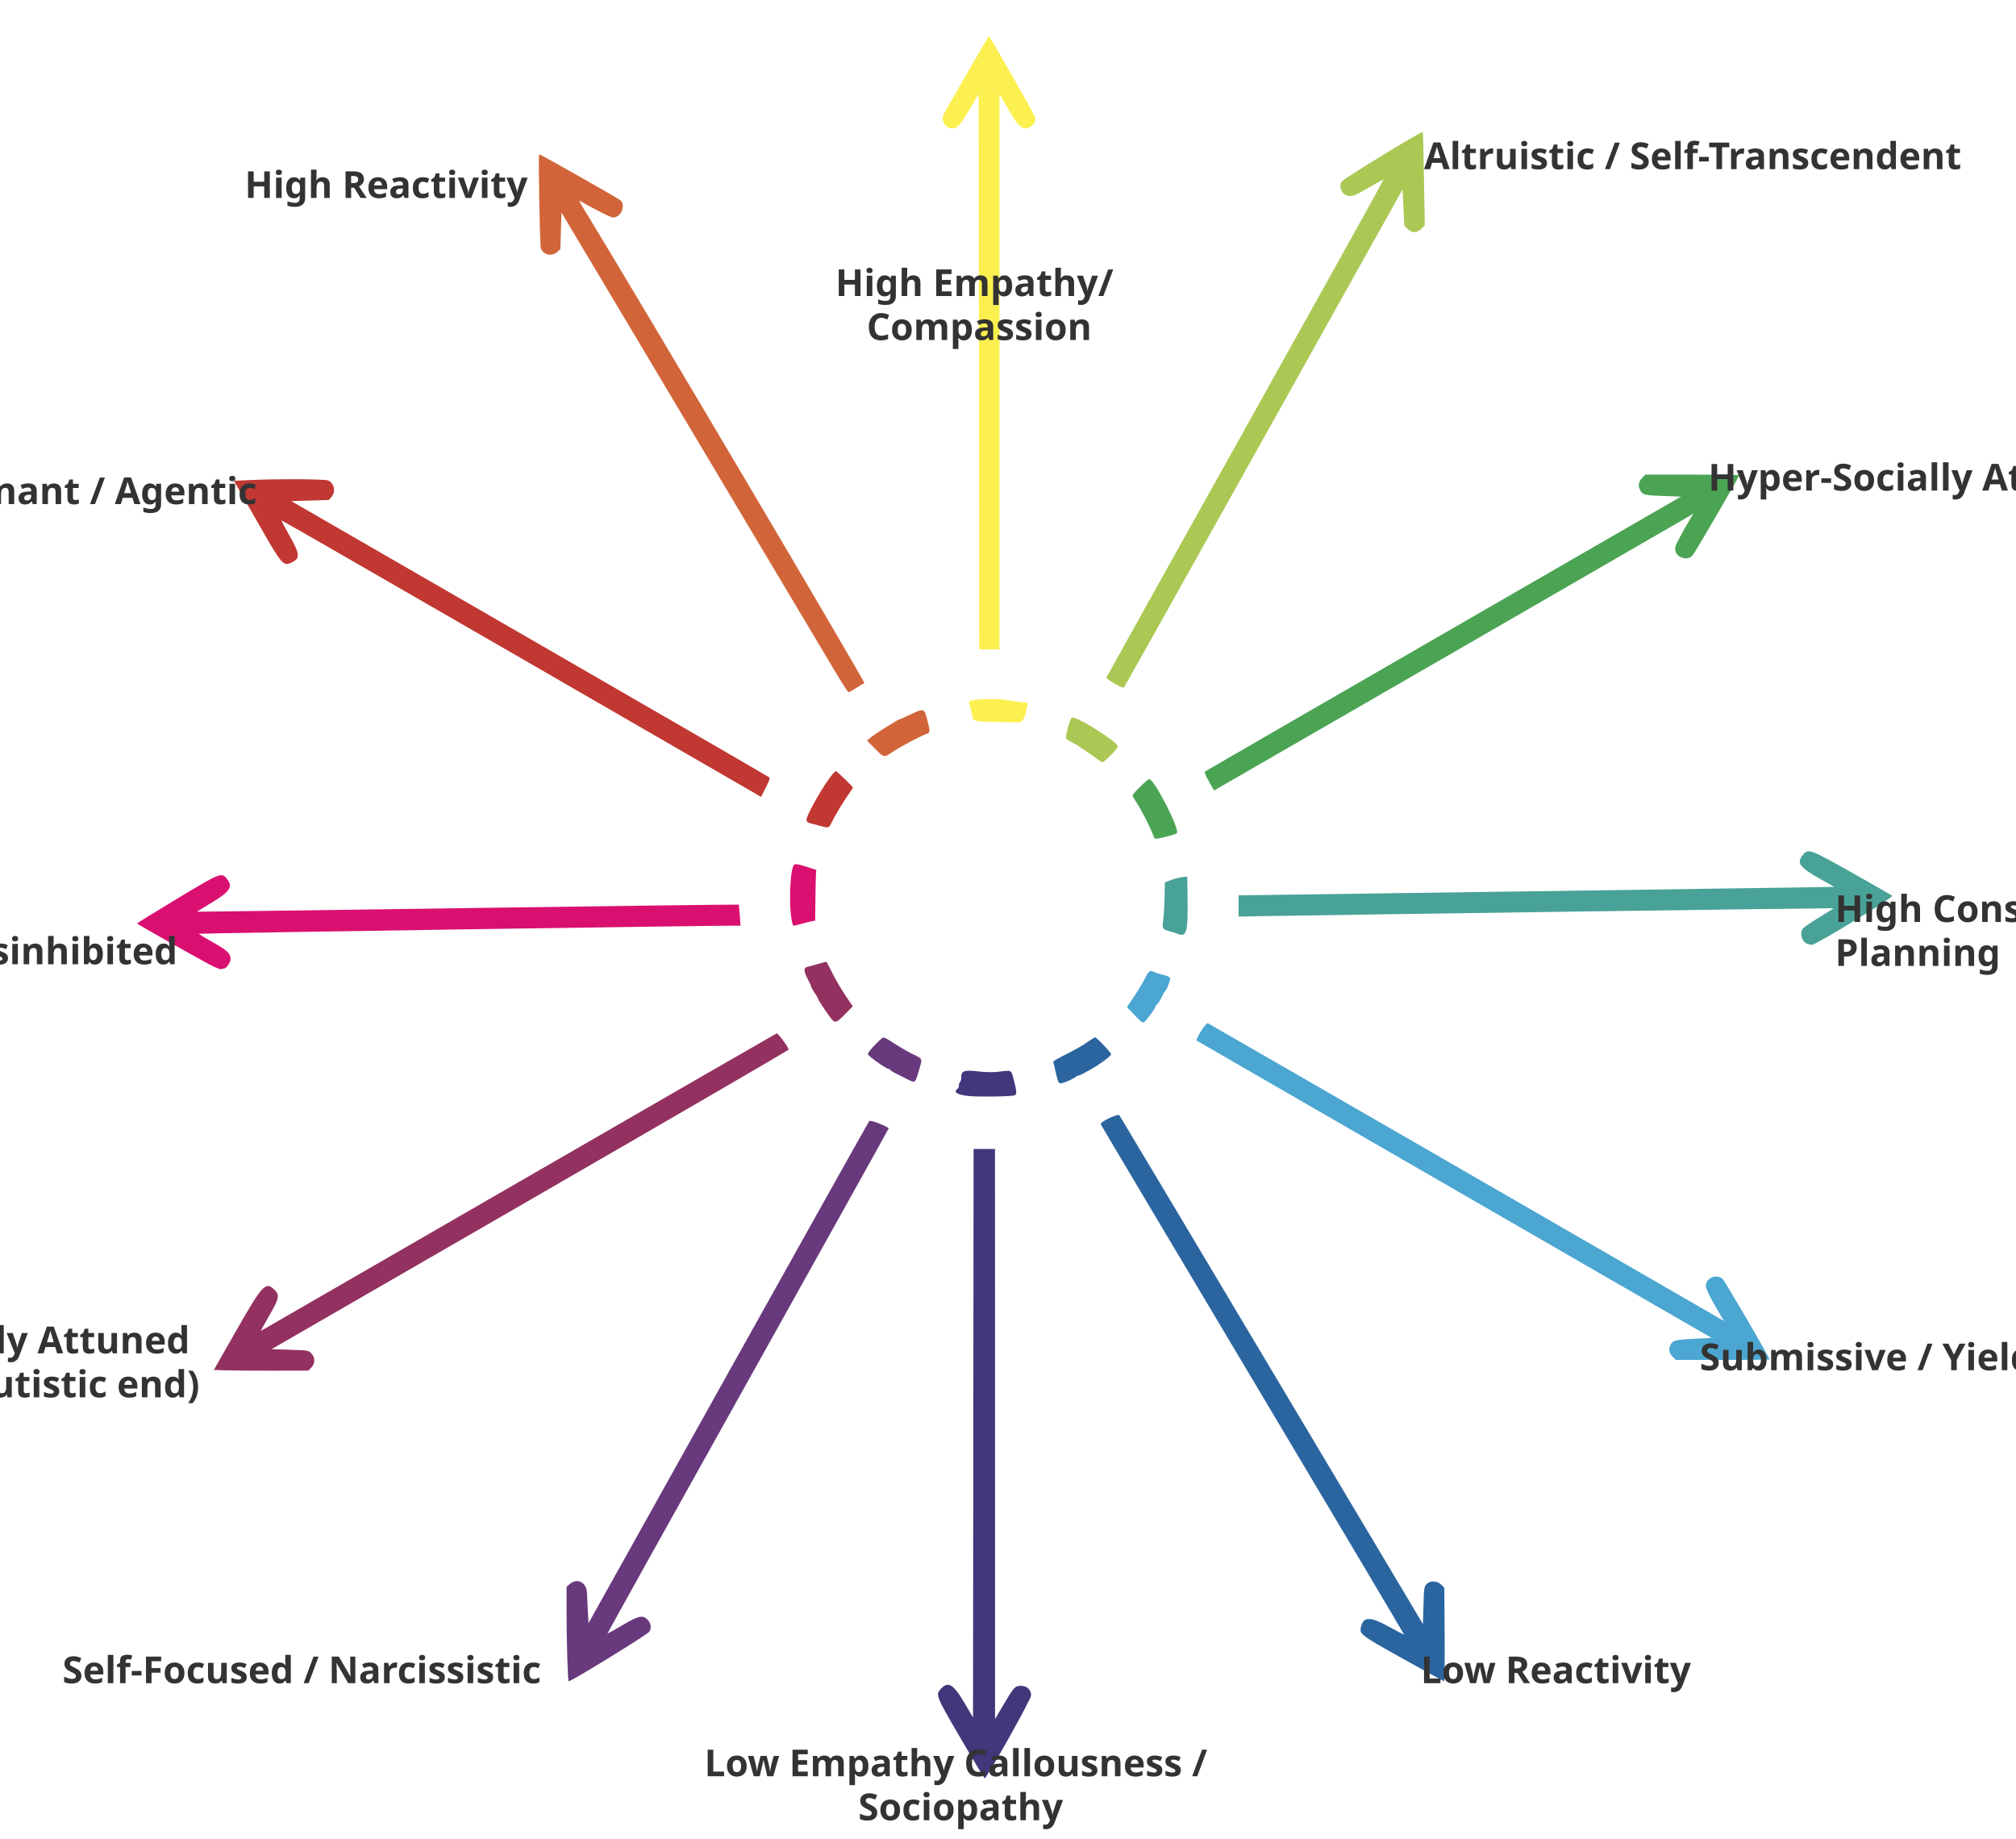
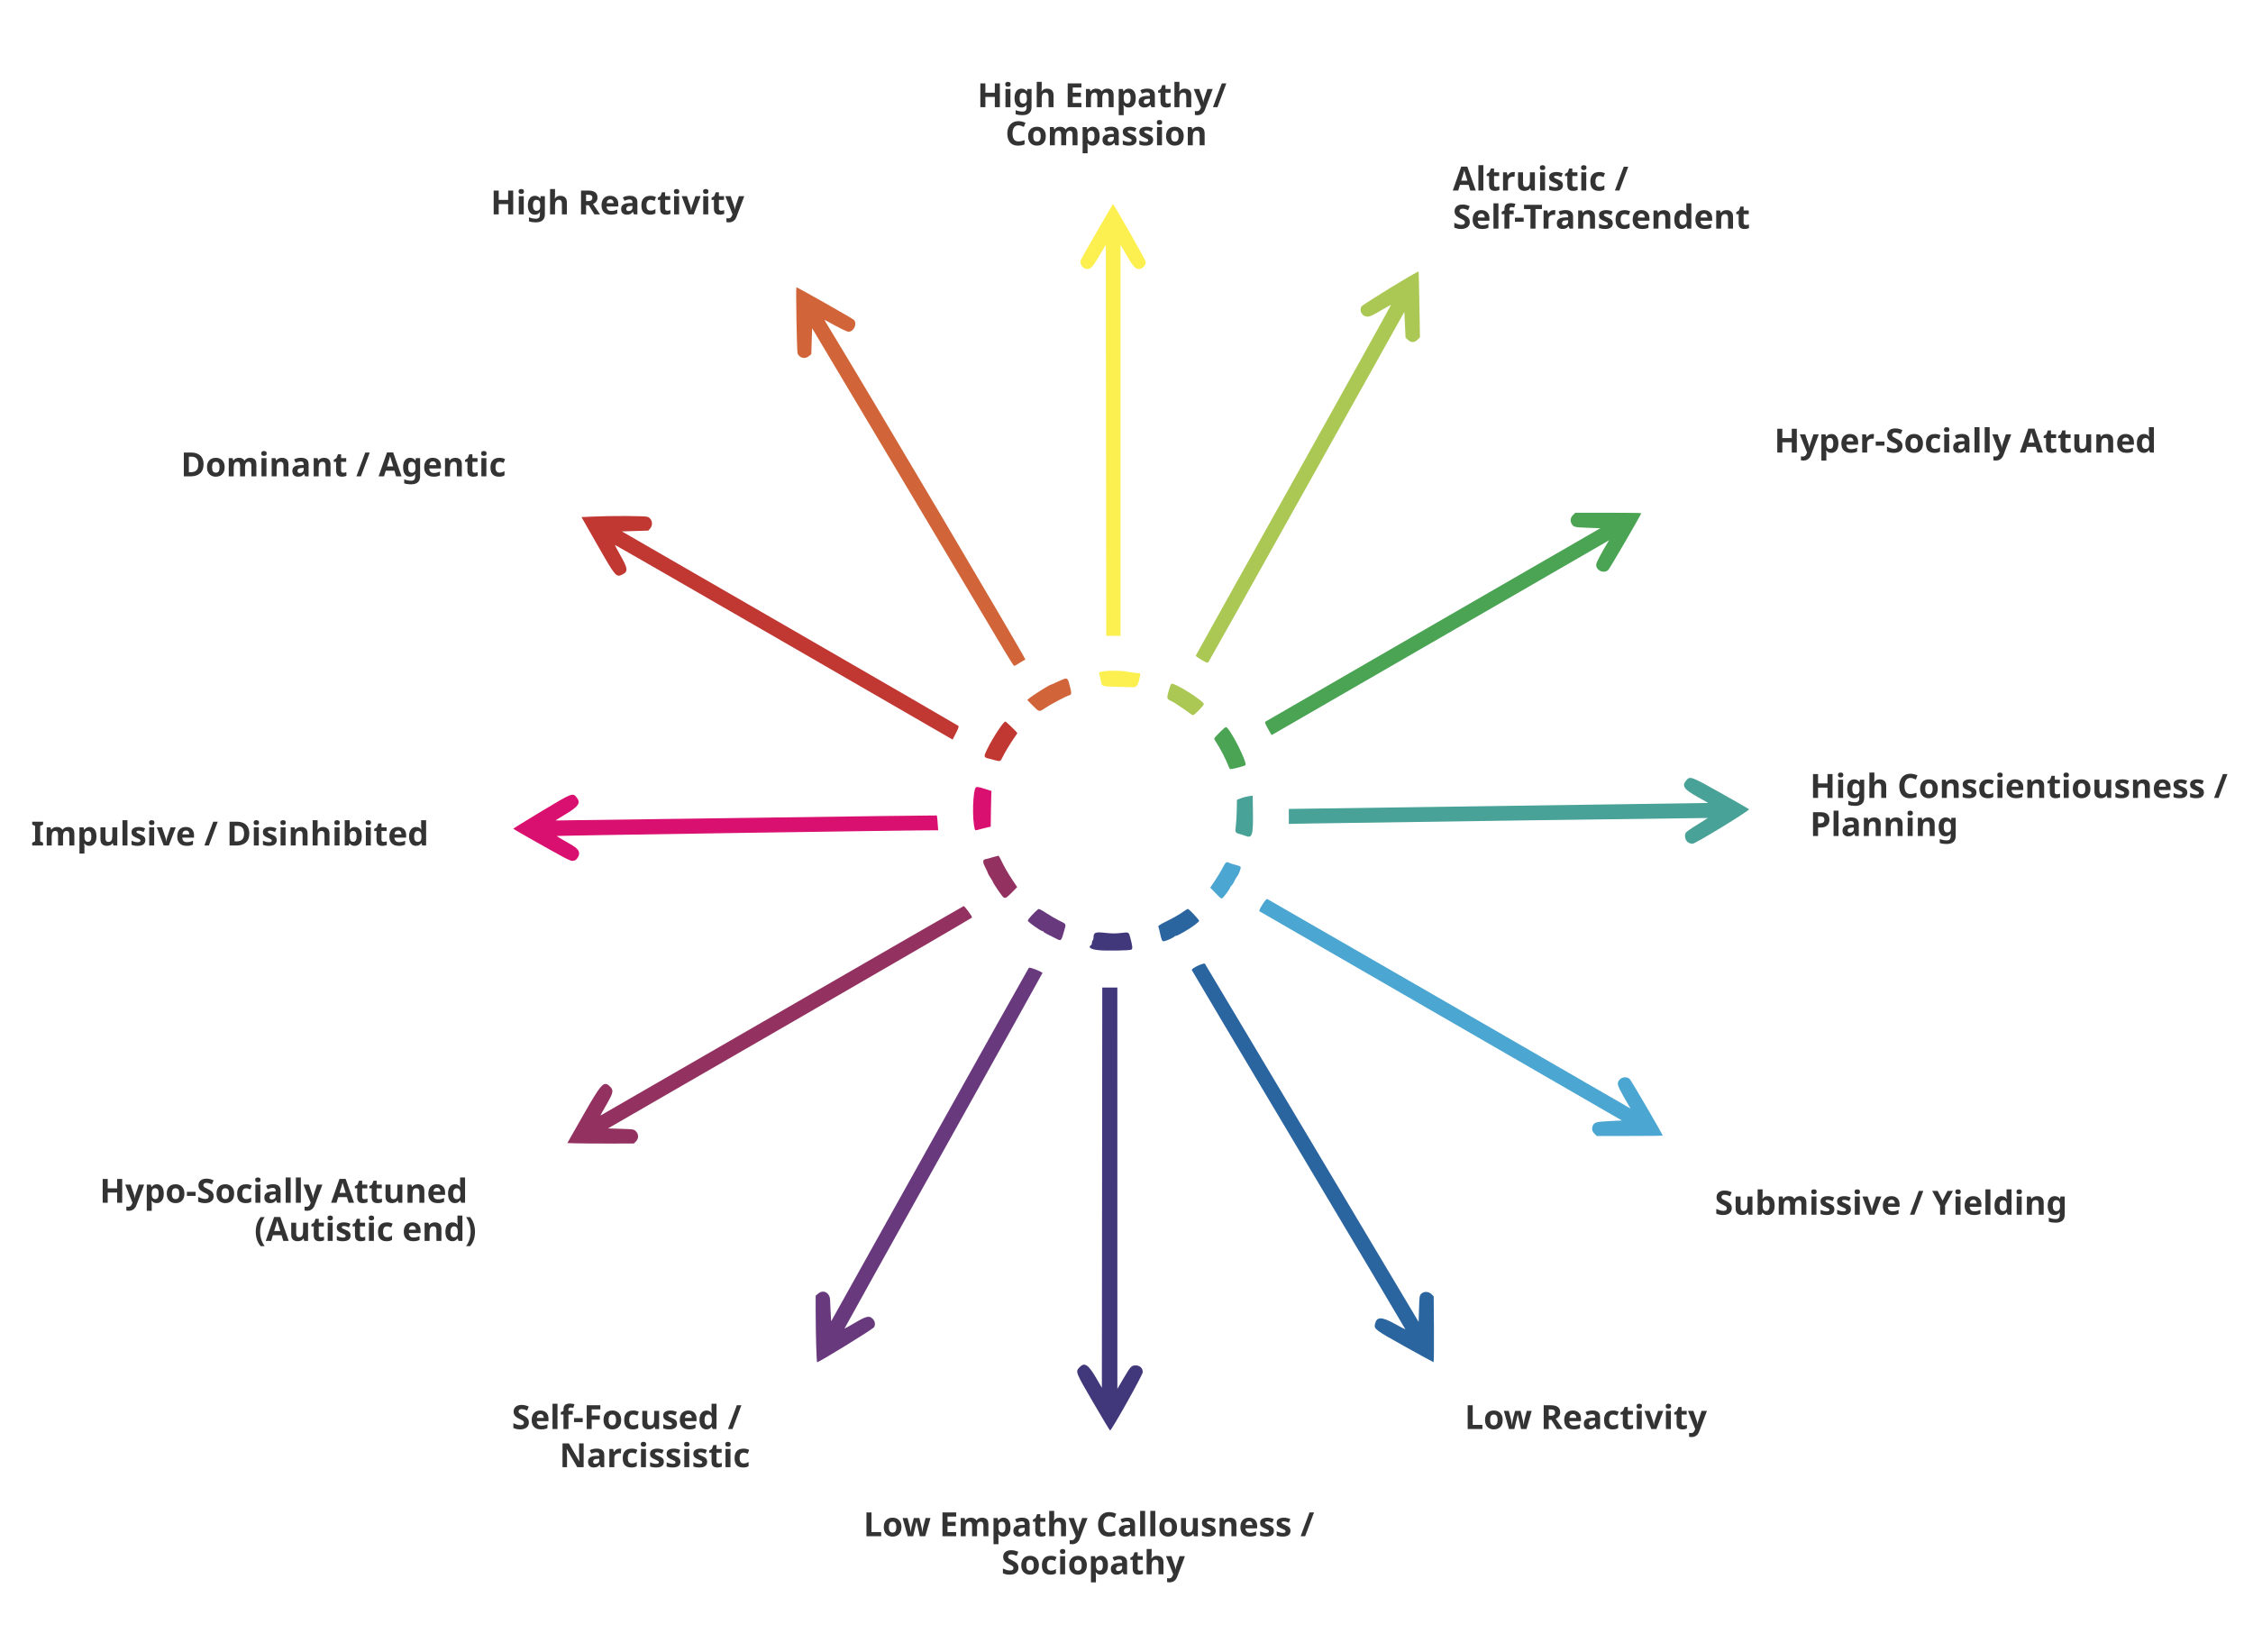
- <svg xmlns="http://www.w3.org/2000/svg" version="1.1" id="svg1" width="1192" height="1086.667" viewBox="0 0 1192 1086.667">
+ <svg xmlns="http://www.w3.org/2000/svg" version="1.1" id="svg1" width="1892" height="1387" viewBox="-350 -150 1892 1387">
  <defs id="defs1" />
  <g id="g1">
    <path style="fill:#fcf050;fill-opacity:1" d="m 578.819,219.728 -0.168,-164.167 -5.608,9.442 c -5.518,9.291 -7.007,10.891 -10.134,10.891 -3.587,0 -6.529,-4.324 -5.243,-7.707 0.499,-1.313 26.125,-45.79 26.963,-46.798 0.431,-0.518 27.215,46.522 27.506,48.307 0.457,2.807 -2.677,6.198 -5.728,6.198 -2.999,0 -4.855,-2.078 -10.406,-11.65 l -5.016,-8.65 V 219.744 383.894 h -5.999 -5.999 z" id="path33" />
    <path style="fill:#abc854;fill-opacity:1" d="m 658.984,404.092 c -2.75,-1.6 -4.937,-3.165 -4.859,-3.477 0.078,-0.312 37.058,-66.646 82.179,-147.41 45.121,-80.763 81.925,-146.955 81.787,-147.093 -0.138,-0.138 -4.064,2.007 -8.725,4.766 -6.504,3.85 -9.056,5.016 -10.979,5.016 -4.335,0 -7.174,-4.611 -5.188,-8.428 0.872,-1.676 47.467,-30.187 48.111,-29.439 0.095,0.11 0.388,12.571 0.651,27.69 l 0.478,27.49 -2.01,2.01 c -2.612,2.612 -5.371,2.672 -8.088,0.177 l -1.996,-1.833 -0.515,-10.817 -0.515,-10.817 -81.905,146.62 c -45.048,80.641 -82.248,147.033 -82.667,147.537 -0.63,0.758 -1.629,0.413 -5.762,-1.992 z" id="path32" />
    <path style="fill:#d16539;fill-opacity:1" d="m 493.851,397.061 c -3.993,-6.692 -42.046,-70.504 -84.563,-141.805 l -77.304,-129.639 -0.333,10.865 -0.333,10.865 -1.871,1.607 c -3.334,2.865 -8.112,1.779 -9.677,-2.199 -0.6,-1.525 -1.554,-55.528 -0.981,-55.527 0.95,0.002 47.515,26.398 48.363,27.415 2.832,3.397 -0.173,9.919 -4.571,9.919 -1.467,0 -8.422,-3.456 -19.89,-9.884 -0.345,-0.193 0.001,0.676 0.769,1.933 34.647,56.69 168.73,283.285 167.628,283.285 -0.31,0 -2.42,1.2 -4.689,2.667 -2.269,1.467 -4.387,2.667 -4.707,2.667 -0.319,0 -3.848,-5.475 -7.84,-12.167 z" id="path31" />
    <path style="fill:#fcf050;fill-opacity:1" d="m 588.032,426.728 c -12.097,-0.215 -12.723,-0.39 -13.249,-3.691 -0.188,-1.179 -0.632,-3.193 -0.988,-4.477 -0.355,-1.283 -0.758,-2.757 -0.895,-3.274 -0.573,-2.163 15.822,-2.852 25.192,-1.059 2.874,0.55 6.214,1 7.422,1 2.168,1.1e-4 2.191,0.033 1.783,2.5 -1.14,6.884 -2.723,9.53 -5.592,9.351 -1.313,-0.082 -7.466,-0.24 -13.672,-0.35 z" id="path30" />
    <path style="fill:#d16539;fill-opacity:1" d="m 517.299,442.513 -4.649,-4.715 2.322,-1.964 c 2.198,-1.859 16.101,-10.607 16.857,-10.607 0.195,0 2.861,-1.169 5.924,-2.597 8.691,-4.053 8.623,-4.068 10.34,2.264 1.919,7.074 1.927,8.362 0.056,8.847 -2.516,0.652 -15.911,7.7 -20.297,10.68 -5.296,3.599 -5.087,3.637 -10.554,-1.908 z" id="path29" />
    <path style="fill:#abc854;fill-opacity:1" d="m 649.202,449.017 c -1.624,-1.33 -6.048,-4.383 -12.218,-8.432 -0.917,-0.601 -2.792,-1.617 -4.167,-2.257 -1.948,-0.906 -2.5,-1.546 -2.5,-2.894 0,-2.355 2.537,-10.715 3.417,-11.259 2.158,-1.334 27.143,14.335 27.221,17.071 0.033,1.16 -7.938,9.314 -9.105,9.314 -0.42,0 -1.612,-0.695 -2.649,-1.544 z" id="path28" />
    <path style="fill:#4ba454;fill-opacity:1" d="m 714.797,461.94 c -2.149,-3.794 -2.795,-5.49 -2.248,-5.903 0.423,-0.318 63.904,-37.006 141.07,-81.528 l 140.302,-80.949 -10.302,-0.363 c -11.104,-0.391 -12.016,-0.592 -13.595,-3.003 -1.66,-2.534 -1.314,-5.463 0.909,-7.685 l 1.949,-1.949 h 27.718 c 15.245,0 27.718,0.155 27.718,0.344 0,0.971 -26.311,46.229 -27.686,47.623 -3.683,3.735 -10.953,0.221 -10.12,-4.892 0.289,-1.772 4.118,-9.015 9.366,-17.718 l 1.392,-2.309 -2.309,1.407 c -2.556,1.557 -271.408,156.758 -277.394,160.132 l -3.752,2.115 z" id="path27" />
    <path style="fill:#c13732;fill-opacity:1" d="m 308.317,389.225 c -77.917,-45.007 -141.774,-81.736 -141.906,-81.62 -0.131,0.116 1.86,3.904 4.426,8.417 6.41,11.275 6.738,13.831 2.085,16.237 -5.466,2.827 -5.8,2.439 -21.285,-24.698 l -13.314,-23.333 8.83,-0.421 c 16.341,-0.78 44.951,-0.647 46.848,0.218 3.642,1.659 4.683,6.591 2.041,9.666 l -1.607,1.871 -11.103,0.333 -11.103,0.333 140.877,81.273 c 77.482,44.7 141.227,81.6 141.655,82 0.585,0.547 0.09,2.067 -2,6.141 l -2.778,5.414 z" id="path26" />
    <path style="fill:#c13732;fill-opacity:1" d="m 484.984,488.22 c -1.65,-0.478 -3.75,-1.034 -4.667,-1.235 -4.328,-0.951 -4.424,-1.615 -1.176,-8.142 4.996,-10.038 13.522,-22.949 15.155,-22.949 0.574,0 10.021,9.142 10.021,9.697 0,0.165 -1.021,1.725 -2.268,3.468 -3.225,4.505 -8.521,13.282 -10.259,17.002 -1.615,3.456 -1.954,3.564 -6.806,2.159 z" id="path25" />
    <path style="fill:#4ba454;fill-opacity:1" d="m 681.722,493.506 c -1.766,-4.884 -7.265,-15.577 -10.251,-19.933 -1.001,-1.46 -1.82,-2.968 -1.82,-3.351 0,-0.962 8.847,-9.661 9.825,-9.661 3.052,0 18.428,30.154 16.344,32.052 -0.574,0.523 -8.166,2.614 -11.182,3.08 -1.824,0.282 -2.098,0.076 -2.916,-2.187 z" id="path24" />
    <path style="fill:#da1070;fill-opacity:1" d="m 468.678,546.394 c -2.519,-7.935 -1.773,-33.587 1.028,-35.354 0.717,-0.452 2.804,-0.072 6.984,1.271 l 5.961,1.916 -0.185,2.333 c -0.102,1.283 -0.252,8.028 -0.333,14.989 l -0.148,12.655 -2.333,0.452 c -1.283,0.249 -3.983,0.925 -6,1.503 -4.446,1.275 -4.64,1.284 -4.973,0.234 z" id="path23" />
    <path style="fill:#49a297;fill-opacity:1" d="m 695.984,551.9 c -0.733,-0.314 -2.782,-0.966 -4.552,-1.449 -4.228,-1.154 -4.371,-1.425 -3.628,-6.89 0.349,-2.567 0.702,-8.544 0.785,-13.283 l 0.151,-8.616 1.955,-0.819 c 2.73,-1.144 6.919,-2.247 9.288,-2.447 l 2,-0.169 0.201,13.333 c 0.298,19.707 -0.623,22.725 -6.201,20.34 z" id="path22" />
    <path style="fill:#49a297;fill-opacity:1" d="m 1068.555,557.9 c -3.041,-1.227 -4.519,-5.656 -2.899,-8.683 0.37,-0.691 4.72,-3.721 9.668,-6.733 4.947,-3.012 8.92,-5.539 8.827,-5.615 -0.174,-0.144 -295.343,3.948 -331.334,4.594 l -20.5,0.368 v -6.301 -6.301 h 3.427 c 4.864,0 331.241,-4.626 340.84,-4.831 l 7.933,-0.169 -8.803,-4.941 c -11.767,-6.605 -13.63,-9.303 -9.671,-14.007 3.165,-3.762 4.009,-3.452 29.22,10.726 12.496,7.027 23.093,13.111 23.548,13.518 0.974,0.872 -45.227,29.083 -47.495,29.001 -0.733,-0.026 -1.976,-0.307 -2.762,-0.625 z" id="path21" />
    <path style="fill:#da1070;fill-opacity:1" d="m 123.809,570.1 c -10.458,-5.577 -42.779,-23.858 -42.797,-24.206 -0.009,-0.183 10.622,-6.743 23.625,-14.578 26.004,-15.668 26.37,-15.812 29.652,-11.641 3.592,4.566 1.705,7.409 -9.295,14.006 -4.737,2.841 -8.552,5.217 -8.478,5.28 0.074,0.063 72.097,-0.913 160.052,-2.17 87.955,-1.257 160.029,-2.173 160.166,-2.036 0.137,0.137 0.444,2.999 0.682,6.36 l 0.434,6.112 -1.933,-0.031 c -11.104,-0.177 -318.267,4.456 -318.267,4.801 0,0.256 3.609,2.477 8.021,4.936 8.712,4.856 10.646,6.664 10.646,9.954 0,2.09 -2.472,5.674 -3.914,5.674 -0.354,0 -1.08,0.167 -1.614,0.372 -0.533,0.205 -3.675,-1.07 -6.981,-2.833 z" id="path20" />
    <path style="fill:#4ba6d2;fill-opacity:1" d="m 670.76,599.959 -4.443,-4.602 4.19,-6.231 c 2.305,-3.427 5.206,-8.256 6.447,-10.731 2.247,-4.479 3.001,-5.044 5.205,-3.898 0.637,0.331 2.508,0.962 4.158,1.403 5.7,1.522 5.987,1.725 5.367,3.797 -0.973,3.251 -1.894,5.296 -2.823,6.261 -0.496,0.515 -1.462,2.203 -2.148,3.75 -0.686,1.547 -1.806,3.319 -2.488,3.937 -0.683,0.618 -1.241,1.424 -1.241,1.793 0,0.751 -5.185,7.854 -6.289,8.614 -1.163,0.801 -1.31,0.699 -5.936,-4.092 z" id="path19" />
    <path style="fill:#933160;fill-opacity:1" d="m 490.828,601.312 c -3.031,-4.057 -7.177,-10.431 -7.177,-11.034 0,-0.263 -0.9,-1.786 -2,-3.384 -1.1,-1.599 -2,-3.197 -2,-3.552 0,-0.355 -0.9,-2.356 -2,-4.448 -2.433,-4.626 -2.579,-6.755 -0.5,-7.312 0.825,-0.221 2.7,-0.711 4.167,-1.09 1.467,-0.379 3.588,-0.968 4.714,-1.31 1.126,-0.342 2.247,-0.621 2.492,-0.621 0.245,0 1.768,2.775 3.385,6.167 1.617,3.392 5.046,9.317 7.62,13.167 l 4.679,7 -4.375,4.448 c -5.613,5.706 -6.129,5.819 -9.004,1.971 z" id="path18" />
    <path style="fill:#68397c;fill-opacity:1" d="m 535.984,637.732 c -2.2,-1.114 -5.275,-2.658 -6.833,-3.431 -1.558,-0.773 -2.833,-1.63 -2.833,-1.906 0,-0.276 -0.391,-0.501 -0.87,-0.501 -1.436,0 -12.101,-7.58 -12.325,-8.76 -0.172,-0.906 4.834,-6.491 8.63,-9.627 0.658,-0.544 2.344,0.248 6.885,3.236 3.307,2.176 8.19,5.007 10.851,6.29 5.935,2.864 5.849,2.723 4.515,7.385 -3.015,10.54 -2.527,10.096 -8.019,7.314 z" id="path17" />
    <path style="fill:#2b65a0;fill-opacity:1" d="m 625.765,639.442 c -0.364,-0.68 -1.106,-3.382 -1.648,-6.004 -0.543,-2.622 -1.185,-5.088 -1.427,-5.48 -0.262,-0.425 1.926,-1.877 5.427,-3.601 7.29,-3.59 11.62,-6.048 15.693,-8.91 1.738,-1.221 3.396,-2.22 3.685,-2.22 0.954,0 9.489,9.013 9.486,10.017 -0.003,0.93 -6.237,5.593 -11.33,8.476 -1.283,0.726 -3.467,1.963 -4.854,2.747 -1.386,0.785 -2.936,1.427 -3.444,1.427 -0.508,0 -1.024,0.239 -1.146,0.531 -0.27,0.646 -5.761,3.244 -8.094,3.829 -1.246,0.313 -1.858,0.1 -2.347,-0.813 z" id="path16" />
    <path style="fill:#41377b;fill-opacity:1" d="m 572.847,647.908 c -6.902,-0.672 -9.585,-2.458 -6.53,-4.347 0.367,-0.227 0.667,-1.127 0.667,-2 0,-0.873 0.3,-1.773 0.667,-2 0.367,-0.227 0.667,-1.261 0.667,-2.299 0,-4.288 1.437,-4.868 9.773,-3.941 5.427,0.603 8.944,0.643 13,0.145 7.051,-0.865 6.803,-0.995 8.198,4.293 1.866,7.073 2.011,9.204 0.662,9.722 -1.911,0.733 -20.883,1.032 -27.104,0.426 z" id="path15" />
    <path style="fill:#4ba6d2;fill-opacity:1" d="m 988.933,801.946 c -2.072,-2.072 -2.447,-4.229 -1.208,-6.947 1.184,-2.6 2.983,-3.064 13.948,-3.599 l 10.355,-0.506 -151.89,-87.667 c -83.54,-48.217 -152.184,-87.84 -152.544,-88.053 -0.964,-0.57 5.433,-10.74 6.499,-10.331 0.62,0.238 269.638,155.385 302.216,174.293 l 2.991,1.736 -1.446,-2.451 c -7.496,-12.705 -9.646,-17.174 -9.213,-19.147 0.955,-4.349 6.641,-6.19 9.923,-3.213 1.297,1.176 27.754,46.528 27.754,47.575 0,0.142 -12.473,0.259 -27.718,0.259 h -27.718 z" id="path14" />
    <path style="fill:#933160;fill-opacity:1" d="m 133.872,810.077 -7.445,-0.225 12.993,-22.812 c 15.851,-27.829 17.687,-29.791 22.948,-24.53 2.976,2.976 2.627,5.059 -2.287,13.648 -2.33,4.072 -4.614,8.123 -5.077,9.003 l -0.842,1.6 2.91,-1.639 c 1.601,-0.901 70.068,-40.418 152.149,-87.815 82.081,-47.397 149.581,-86.293 150,-86.435 0.727,-0.247 7.095,8.351 7.095,9.58 0,0.324 -68.799,40.306 -152.886,88.849 l -152.886,88.26 10.873,0.333 c 10.642,0.326 10.91,0.37 12.619,2.082 2.406,2.409 2.405,6.095 -0.001,8.503 l -1.748,1.748 -20.486,0.037 c -11.267,0.021 -23.836,-0.064 -27.931,-0.188 z" id="path13" />
    <path style="fill:#2b65a0;fill-opacity:1" d="m 829.753,980.685 c -24.979,-13.913 -26.006,-14.679 -25.112,-18.75 1.4,-6.374 5.425,-6.486 16.341,-0.454 4.949,2.735 9.088,4.882 9.198,4.772 0.11,-0.11 -40.163,-67.883 -89.496,-150.607 -49.333,-82.724 -89.772,-150.715 -89.865,-151.091 -0.352,-1.43 10.193,-6.437 11.055,-5.249 0.427,0.589 40.977,68.486 90.11,150.883 l 89.333,149.812 0.333,-11.037 c 0.312,-10.334 0.429,-11.132 1.837,-12.538 2.223,-2.219 6.266,-2.064 8.663,0.332 l 1.833,1.833 0.194,27.652 c 0.107,15.209 -0.043,27.633 -0.333,27.61 -0.29,-0.023 -11.132,-5.948 -24.092,-13.167 z" id="path12" />
    <path style="fill:#68397c;fill-opacity:1" d="m 335.425,980.394 c -0.241,-7.425 -0.438,-19.998 -0.439,-27.941 l -0.002,-14.441 2.051,-1.726 c 4.42,-3.719 9.871,-0.791 10.034,5.389 0.047,1.77 0.272,6.506 0.5,10.525 l 0.415,7.307 82.605,-147.973 c 45.433,-81.385 82.954,-148.359 83.381,-148.831 0.64,-0.708 8.522,2.173 11.535,4.217 0.103,0.07 -37.322,67.268 -83.167,149.328 -45.845,82.06 -83.271,149.285 -83.168,149.388 0.103,0.103 4.078,-2.102 8.834,-4.901 9.496,-5.589 11.838,-6.146 14.667,-3.488 2.115,1.987 2.645,4.737 1.384,7.177 -0.836,1.617 -46.1,29.471 -47.892,29.471 -0.165,0 -0.498,-6.075 -0.738,-13.5 z" id="path11" />
    <path style="fill:#41377b;fill-opacity:1" d="m 568.038,1027.694 c -14.678,-25.175 -14.92,-25.77 -11.865,-29.189 4.408,-4.933 7.533,-3.068 14.311,8.54 l 4.833,8.276 0.168,-168.047 0.168,-168.047 h 6.332 6.332 l 0.011,168.5 0.011,168.5 5.284,-8.981 c 5.893,-10.017 6.53,-10.686 10.184,-10.686 3.44,0 5.842,2.334 5.842,5.678 0,2.278 -26.124,48.883 -27.446,48.962 -0.245,0.015 -6.62,-10.563 -14.167,-23.507 z" id="path10" />
-     <g id="labels" font-family="sans-serif" font-size="22" font-weight="bold" fill="#333333">
-       <text x="579" y="175" text-anchor="middle">
+     <g id="labels" font-family="sans-serif" font-size="28" font-weight="bold" fill="#333333">
+       <text x="579" y="-60" text-anchor="middle">
        <tspan x="579" dy="0">High Empathy/</tspan>
-         <tspan x="579" dy="26">Compassion</tspan>
+         <tspan x="579" dy="32">Compassion</tspan>
      </text>
-       <text x="842" y="100" text-anchor="start">Altruistic / Self-Transcendent</text>
-       <text x="1010" y="290" text-anchor="start">Hyper-Socially Attuned</text>
-       <text x="1085" y="545" text-anchor="start">
-         <tspan x="1085" dy="0">High Conscientiousness /</tspan>
-         <tspan x="1085" dy="26">Planning</tspan>
+       <text x="870" y="10" text-anchor="start">
+         <tspan x="870" dy="0">Altruistic /</tspan>
+         <tspan x="870" dy="32">Self-Transcendent</tspan>
      </text>
-       <text x="1005" y="810" text-anchor="start">Submissive / Yielding</text>
-       <text x="840" y="995" text-anchor="start">Low Reactivity</text>
-       <text x="568" y="1050" text-anchor="middle">
+       <text x="1140" y="230" text-anchor="start">Hyper-Socially Attuned</text>
+       <text x="1170" y="520" text-anchor="start">
+         <tspan x="1170" dy="0">High Conscientiousness /</tspan>
+         <tspan x="1170" dy="32">Planning</tspan>
+       </text>
+       <text x="1090" y="870" text-anchor="start">Submissive / Yielding</text>
+       <text x="880" y="1050" text-anchor="start">Low Reactivity</text>
+       <text x="568" y="1140" text-anchor="middle">
        <tspan x="568" dy="0">Low Empathy Callousness /</tspan>
-         <tspan x="568" dy="26">Sociopathy</tspan>
+         <tspan x="568" dy="32">Sociopathy</tspan>
      </text>
-       <text x="320" y="995" text-anchor="end">Self-Focused / Narcissistic</text>
-       <text x="118" y="800" text-anchor="end">
-         <tspan x="118" dy="0">Hypo-Socially Attuned</tspan>
-         <tspan x="118" dy="26">(Autistic end)</tspan>
+       <text x="280" y="1050" text-anchor="end">
+         <tspan x="280" dy="0">Self-Focused /</tspan>
+         <tspan x="280" dy="32">Narcissistic</tspan>
      </text>
-       <text x="105" y="570" text-anchor="end">Impulsive / Disinhibited</text>
-       <text x="152" y="298" text-anchor="end">Dominant / Agentic</text>
-       <text x="312" y="117" text-anchor="end">High Reactivity</text>
+       <text x="50" y="860" text-anchor="end">
+         <tspan x="50" dy="0">Hypo-Socially Attuned</tspan>
+         <tspan x="50" dy="32">(Autistic end)</tspan>
+       </text>
+       <text x="10" y="560" text-anchor="end">Impulsive / Disinhibited</text>
+       <text x="75" y="250" text-anchor="end">Dominant / Agentic</text>
+       <text x="275" y="30" text-anchor="end">High Reactivity</text>
    </g>
  </g>
</svg>
